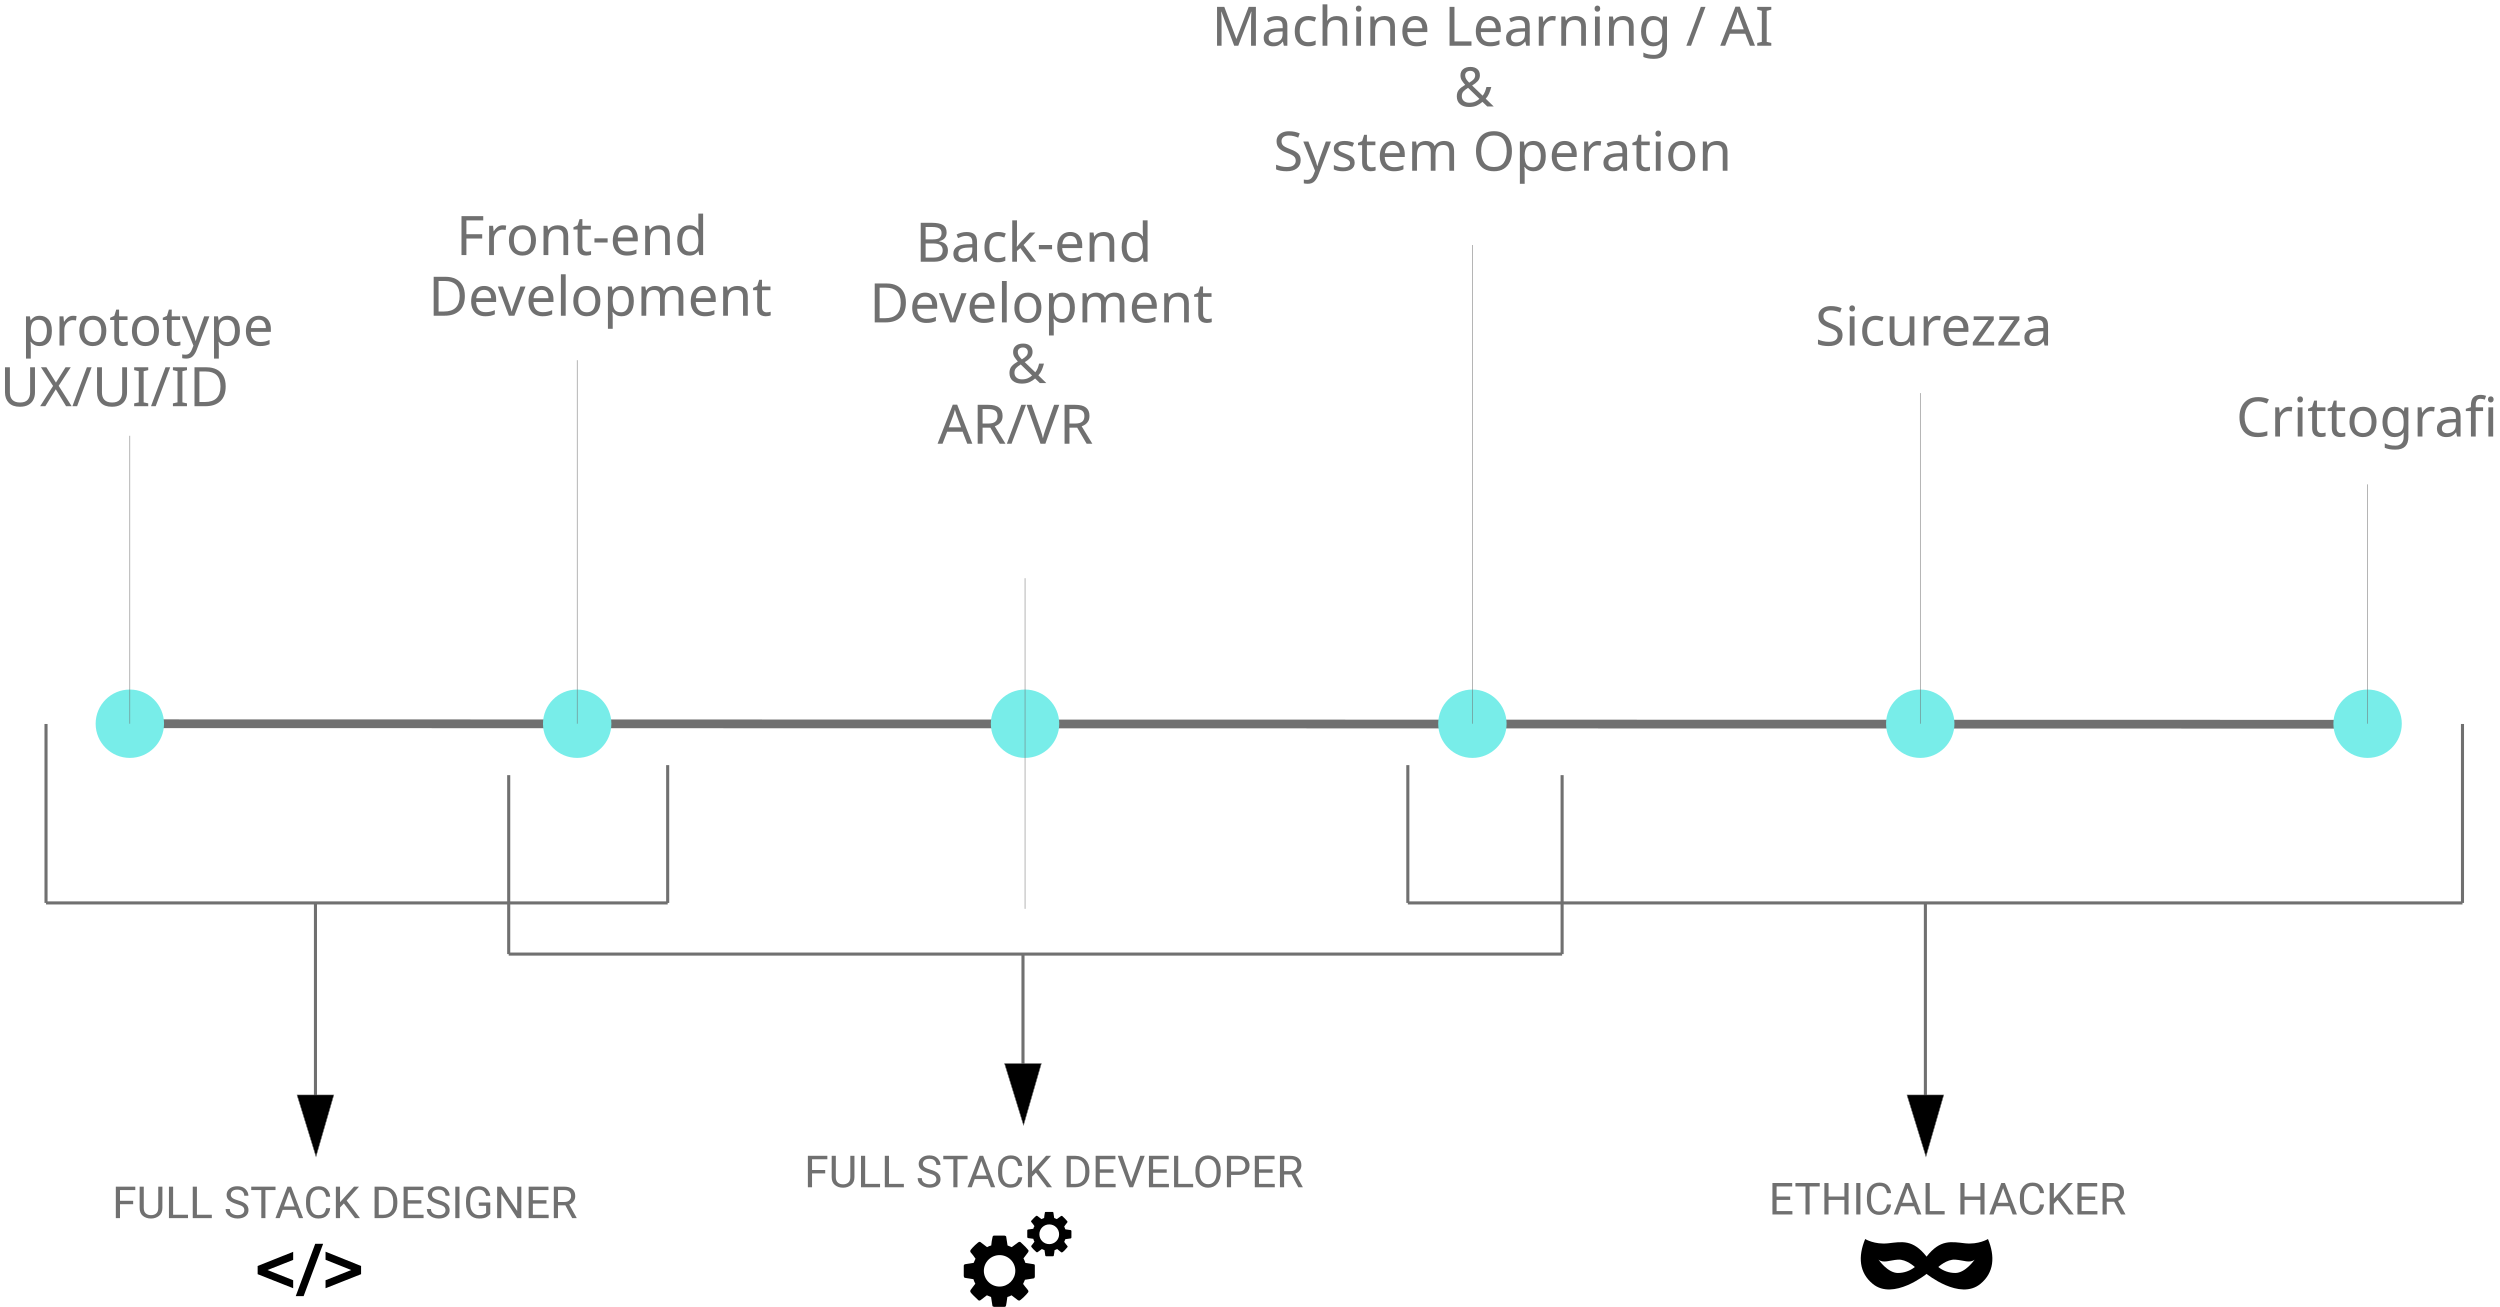
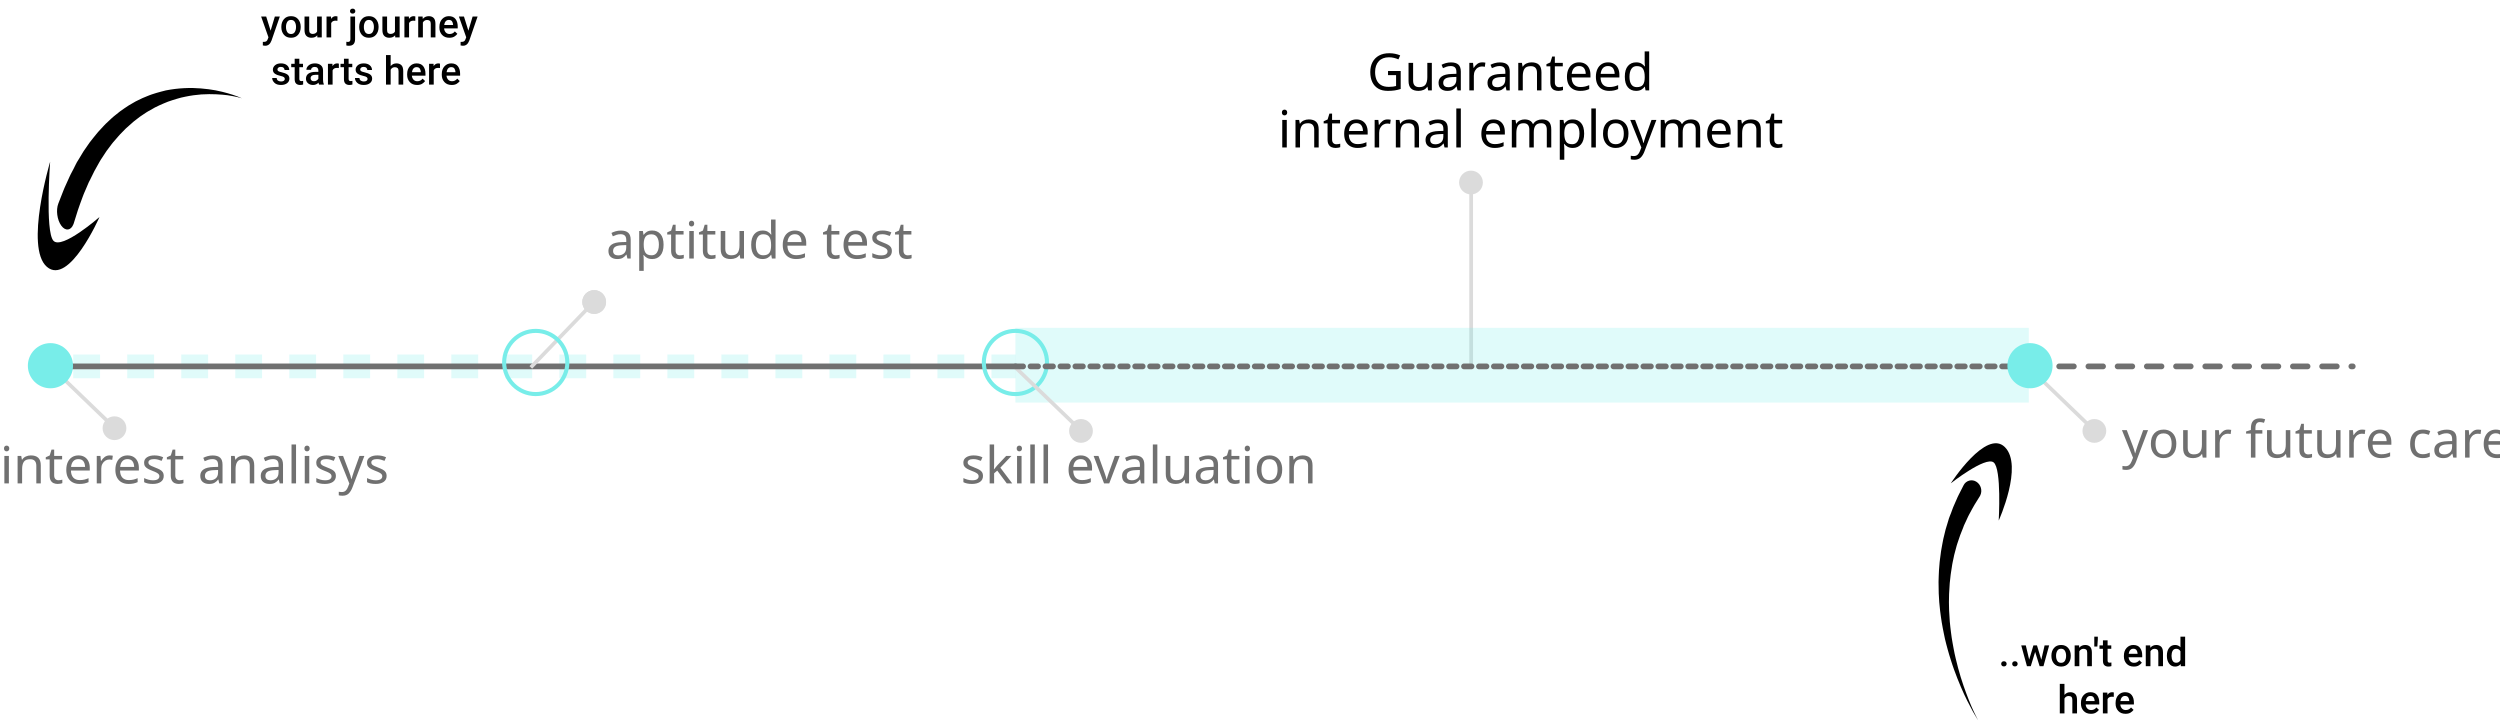
- <svg xmlns="http://www.w3.org/2000/svg" width="4862" height="2541.572" viewBox="0 0 4862 2541.572">
-   <g id="Group_19" data-name="Group 19" transform="translate(-2414 -1145)">
-     <line id="Line_4" data-name="Line 4" x2="4353" y2="1" transform="translate(2666.5 2552.5)" fill="none" stroke="#707070" stroke-linecap="round" stroke-width="17" />
-     <circle id="Ellipse_2" data-name="Ellipse 2" cx="66.5" cy="66.5" r="66.5" transform="translate(2600 2486)" fill="#78ede9" />
-     <circle id="Ellipse_8" data-name="Ellipse 8" cx="66.5" cy="66.5" r="66.5" transform="translate(3470 2486)" fill="#78ede9" />
-     <circle id="Ellipse_9" data-name="Ellipse 9" cx="66.5" cy="66.5" r="66.5" transform="translate(4341 2486)" fill="#78ede9" />
-     <circle id="Ellipse_10" data-name="Ellipse 10" cx="66.5" cy="66.5" r="66.5" transform="translate(5211 2486)" fill="#78ede9" />
-     <circle id="Ellipse_11" data-name="Ellipse 11" cx="66.5" cy="66.5" r="66.5" transform="translate(6082 2486)" fill="#78ede9" />
-     <circle id="Ellipse_12" data-name="Ellipse 12" cx="66.5" cy="66.5" r="66.5" transform="translate(6952 2486)" fill="#78ede9" />
-     <line id="Line_5" data-name="Line 5" y1="707" transform="translate(3536.5 1845.5)" fill="none" stroke="#707070" stroke-width="1" />
-     <line id="Line_6" data-name="Line 6" y1="560" transform="translate(2666.5 1992.5)" fill="none" stroke="#707070" stroke-width="1" />
-     <text id="prototype_UX_UI_ID" data-name="prototype UX/UI/ID" transform="translate(2667 1817)" fill="#707070" font-size="106" font-family="BellMT, Bell MT">
-       <tspan x="-211.482" y="0">prototype</tspan>
-       <tspan x="-252.837" y="118">UX/UI/ID</tspan>
+ <svg xmlns="http://www.w3.org/2000/svg" width="7359" height="2129" viewBox="0 0 7359 2129">
+   <g id="Group_32" data-name="Group 32" transform="translate(-770 -1289)">
+     <g id="Group_30" data-name="Group 30" transform="translate(3721 -335.727)">
+       <line id="Line_2" data-name="Line 2" y1="565" transform="translate(1379.5 2145.227)" fill="none" stroke="#dbdbdb" stroke-width="11" />
+       <circle id="Ellipse_1" data-name="Ellipse 1" cx="35" cy="35" r="35" transform="translate(1344 2127)" fill="#dbdbdb" />
+     </g>
+     <line id="Line_26" data-name="Line 26" x2="2774" transform="translate(985.5 2367.5)" fill="none" stroke="#78ede9" stroke-width="70" stroke-dasharray="79 80" opacity="0.23" />
+     <line id="Line_1" data-name="Line 1" x2="2849" transform="translate(910.5 2367.5)" fill="none" stroke="#707070" stroke-linecap="round" stroke-width="17" />
+     <rect id="Rectangle_1" data-name="Rectangle 1" width="2983" height="220" transform="translate(3759 2254)" fill="#78ede9" opacity="0.23" />
+     <g id="Group_28" data-name="Group 28" transform="translate(3285 1445.5) rotate(90)">
+       <line id="Line_2-2" data-name="Line 2" y1="193" x2="186" transform="translate(917.5 2177.5)" fill="none" stroke="#dbdbdb" stroke-width="11" />
+       <circle id="Ellipse_1-2" data-name="Ellipse 1" cx="35" cy="35" r="35" transform="translate(1069 2143)" fill="#dbdbdb" />
+     </g>
+     <text id="interest_analisys" data-name="interest analisys" transform="translate(770 2712)" fill="#707070" font-size="151" font-family="BellMT, Bell MT">
+       <tspan x="0" y="0">interest analisys</tspan>
    </text>
-     <text id="Front-end_Development" data-name="Front-end  Development" transform="translate(3537 1641)" fill="#707070" font-size="106" font-family="BellMT, Bell MT">
-       <tspan x="-235.757" y="0">Front-end </tspan>
-       <tspan x="-289.87" y="118">Development</tspan>
+     <g id="Group_1" data-name="Group 1" transform="translate(1415)">
+       <line id="Line_2-3" data-name="Line 2" y1="193" x2="186" transform="translate(917.5 2177.5)" fill="none" stroke="#dbdbdb" stroke-width="11" />
+       <circle id="Ellipse_1-3" data-name="Ellipse 1" cx="35" cy="35" r="35" transform="translate(1069 2143)" fill="#dbdbdb" />
+       <circle id="Ellipse_14" data-name="Ellipse 14" cx="35" cy="35" r="35" transform="translate(1069 2143)" fill="#dbdbdb" />
+     </g>
+     <text id="aptitude_test" data-name="aptitude test" transform="translate(2554 2050)" fill="#707070" font-size="151" font-family="BellMT, Bell MT">
+       <tspan x="0" y="0">aptitude test</tspan>
    </text>
-     <line id="Line_7" data-name="Line 7" y1="643" transform="translate(4407.5 2269.5)" fill="none" stroke="#707070" stroke-width="1" />
-     <text id="Back-end_Development_AR_VR" data-name="Back-end  Development  &amp; AR/VR" transform="translate(4408 1654)" fill="#707070" font-size="106" font-family="BellMT, Bell MT">
-       <tspan x="-213.656" y="0">Back-end </tspan>
-       <tspan x="-303.12" y="118">Development </tspan>
-       <tspan x="-36.438" y="236">&amp;</tspan>
-       <tspan x="-170.62" y="354">AR/VR</tspan>
+     <text id="skill_evaluation" data-name="skill evaluation" transform="translate(3598 2712)" fill="#707070" font-size="151" font-family="BellMT, Bell MT">
+       <tspan x="0" y="0">skill evaluation</tspan>
    </text>
-     <text id="Machine_Learning_AI_" data-name="Machine Learning / AI &amp;" transform="translate(5278 1234)" fill="#707070" font-size="106" font-family="BellMT, Bell MT">
-       <tspan x="-507.382" y="0">Machine Learning / AI</tspan>
-       <tspan x="-36.438" y="118">&amp;</tspan>
+     <text id="your_future_career" data-name="your future career" transform="translate(7016 2636)" fill="#707070" font-size="151" font-family="BellMT, Bell MT">
+       <tspan x="0" y="0">your future career</tspan>
    </text>
-     <line id="Line_8" data-name="Line 8" y1="931" transform="translate(5277.5 1621.5)" fill="none" stroke="#707070" stroke-width="1" />
-     <text id="System_Operation" data-name="System Operation" transform="translate(5279 1477)" fill="#707070" font-size="106" font-family="BellMT, Bell MT">
-       <tspan x="-388.701" y="0">System Operation</tspan>
+     <g id="Group_4" data-name="Group 4" transform="translate(9113 1453.5) rotate(90)">
+       <line id="Line_2-4" data-name="Line 2" y1="193" x2="186" transform="translate(917.5 2177.5)" fill="none" stroke="#dbdbdb" stroke-width="11" />
+       <circle id="Ellipse_1-4" data-name="Ellipse 1" cx="35" cy="35" r="35" transform="translate(1069 2143)" fill="#dbdbdb" />
+     </g>
+     <line id="Line_3" data-name="Line 3" x2="950" transform="translate(6745.5 2367.5)" fill="none" stroke="#707070" stroke-linecap="round" stroke-width="17" stroke-dasharray="43" />
+     <circle id="Ellipse_2" data-name="Ellipse 2" cx="66.5" cy="66.5" r="66.5" transform="translate(852 2299)" fill="#78ede9" />
+     <g id="Ellipse_4" data-name="Ellipse 4" transform="translate(2248 2257)" fill="none" stroke="#78ede9" stroke-width="12">
+       <circle cx="99" cy="99" r="99" stroke="none" />
+       <circle cx="99" cy="99" r="93" fill="none" />
+     </g>
+     <g id="Ellipse_6" data-name="Ellipse 6" transform="translate(3660 2257)" fill="none" stroke="#78ede9" stroke-width="12">
+       <circle cx="99" cy="99" r="99" stroke="none" />
+       <circle cx="99" cy="99" r="93" fill="none" />
+     </g>
+     <text id="your_journey_starts_here" data-name="your journey  starts here" transform="translate(1538 1399)" font-size="116" font-family="Roboto-Medium, Roboto" font-weight="500">
+       <tspan x="0" y="0">your journey</tspan>
+       <tspan x="0" y="139" xml:space="preserve"> starts here</tspan>
    </text>
-     <text id="Crittografia" transform="translate(7019 1994)" fill="#707070" font-size="106" font-family="BellMT, Bell MT">
-       <tspan x="-256.175" y="0">Crittografia</tspan>
+     <text id="_..won_t_end_here" data-name="..won't end       here" transform="translate(6653 3250)" font-size="116" font-family="Roboto-Medium, Roboto" font-weight="500">
+       <tspan x="0" y="0">..won't end</tspan>
+       <tspan x="0" y="139" xml:space="preserve">      here</tspan>
    </text>
-     <path id="Path_16" data-name="Path 16" d="M0,465.5V0" transform="translate(7018.5 2087)" fill="none" stroke="#707070" stroke-width="1" />
-     <line id="Line_11" data-name="Line 11" y1="643" transform="translate(6148.5 1909.5)" fill="none" stroke="#707070" stroke-width="1" />
-     <text id="Sicurezza" transform="translate(6149 1817)" fill="#707070" font-size="106" font-family="BellMT, Bell MT">
-       <tspan x="-204.806" y="0">Sicurezza</tspan>
-     </text>
-     <g id="Group_8" data-name="Group 8" transform="translate(0 10.5)">
-       <line id="Line_12" data-name="Line 12" y2="348" transform="translate(2503.5 2542.5)" fill="none" stroke="#707070" stroke-width="6" />
-       <line id="Line_13" data-name="Line 13" x2="1209" transform="translate(2503.5 2890.5)" fill="none" stroke="#707070" stroke-width="6" />
-       <line id="Line_14" data-name="Line 14" y2="268" transform="translate(3712.5 2622.5)" fill="none" stroke="#707070" stroke-width="6" />
-     </g>
-     <g id="Group_9" data-name="Group 9" transform="translate(899.833 110)">
-       <line id="Line_12-2" data-name="Line 12" y2="348" transform="translate(2503.5 2542.5)" fill="none" stroke="#707070" stroke-width="6" />
-       <line id="Line_13-2" data-name="Line 13" x2="2048.667" transform="translate(2503.5 2890.5)" fill="none" stroke="#707070" stroke-width="6" />
-       <line id="Line_14-2" data-name="Line 14" y2="348" transform="translate(4552.167 2542.5)" fill="none" stroke="#707070" stroke-width="6" />
-     </g>
-     <g id="Group_10" data-name="Group 10" transform="translate(2648.457 10.5)">
-       <line id="Line_12-3" data-name="Line 12" y2="348" transform="translate(4554.593 2542.5)" fill="none" stroke="#707070" stroke-width="6" />
-       <line id="Line_13-3" data-name="Line 13" x1="2051.093" transform="translate(2503.5 2890.5)" fill="none" stroke="#707070" stroke-width="6" />
-       <line id="Line_14-3" data-name="Line 14" y2="268" transform="translate(2503.5 2622.5)" fill="none" stroke="#707070" stroke-width="6" />
-     </g>
-     <line id="Line_15" data-name="Line 15" y1="433" transform="translate(3027.5 2901.5)" fill="none" stroke="#707070" stroke-width="6" />
-     <line id="Line_16" data-name="Line 16" y1="424" transform="translate(6158.5 2901.5)" fill="none" stroke="#707070" stroke-width="6" />
-     <line id="Line_17" data-name="Line 17" y1="254" transform="translate(4403.5 3000.5)" fill="none" stroke="#707070" stroke-width="6" />
-     <g id="Group_17" data-name="Group 17" transform="translate(-355 44)">
-       <text id="FULL_STACK_DEVELOPER" data-name="FULL STACK DEVELOPER" transform="translate(4758 3410)" fill="#707070" font-size="86" font-family="RobotoCondensed-Regular, Roboto">
-         <tspan x="-424.94" y="0">FULL STACK DEVELOPER</tspan>
-       </text>
-       <g id="noun_cogs_1439837" transform="translate(4643.329 3457.907)">
-         <g id="Group_14" data-name="Group 14" transform="translate(0 0)">
-           <g id="Group_11" data-name="Group 11" transform="translate(0 46.074)">
-             <path id="Path_9" data-name="Path 9" d="M-279.546,319.563a2.027,2.027,0,0,0-1.843-1.106l-16.218-2.58a45.1,45.1,0,0,0-3.686-8.846c1.106-1.474,2.58-3.686,4.792-6.266a58.815,58.815,0,0,0,4.423-5.9,5.238,5.238,0,0,0,.737-2.212,2.815,2.815,0,0,0-.737-1.843c-2.212-2.949-7-8.109-14.744-15.112a2.708,2.708,0,0,0-2.212-.737,5.239,5.239,0,0,0-2.212.737l-12.9,9.583c-2.58-1.106-5.16-2.212-8.109-3.317l-2.58-16.587a2.027,2.027,0,0,0-1.106-1.843,5.239,5.239,0,0,0-2.212-.737h-19.9c-1.843,0-2.949.737-3.317,2.58a112.427,112.427,0,0,0-2.58,16.587,31.3,31.3,0,0,0-8.109,3.317L-384.6,275.7a2.708,2.708,0,0,0-2.212-.737c-1.474,0-4.055,2.212-8.478,6.266-4.423,4.423-7.372,7.372-8.846,9.583a5.237,5.237,0,0,0-.737,2.212,5.237,5.237,0,0,0,.737,2.211,103.932,103.932,0,0,1,9.583,12.532,78.886,78.886,0,0,0-3.686,8.109l-16.587,2.58c-.737,0-1.106.369-1.843,1.106a2.708,2.708,0,0,0-.737,2.212v19.9a5.238,5.238,0,0,0,.737,2.212A2.027,2.027,0,0,0-414.82,345l16.218,2.58a45.1,45.1,0,0,0,3.686,8.846c-1.106,1.474-2.58,3.686-4.792,6.266a58.789,58.789,0,0,0-4.423,5.9,5.238,5.238,0,0,0-.737,2.212,5.238,5.238,0,0,0,.737,2.212c2.212,3.317,7.372,8.109,14.744,15.112a3.186,3.186,0,0,0,2.212,1.106,5.238,5.238,0,0,0,2.212-.737l12.532-9.583c2.58,1.106,5.16,2.212,8.109,3.317l2.58,16.587a2.027,2.027,0,0,0,1.106,1.843,5.237,5.237,0,0,0,2.212.737h19.9c1.843,0,2.949-.737,3.317-2.58.737-2.949,1.474-8.478,2.58-16.587a31.29,31.29,0,0,0,8.109-3.317l12.532,9.583a5.237,5.237,0,0,0,2.212.737c1.474,0,4.055-2.212,8.478-6.266,4.423-4.423,7.372-7.372,8.846-9.583.737-.737.737-1.106.737-2.212a3.951,3.951,0,0,0-.737-2.212c-4.423-5.16-7.372-9.215-9.583-12.164,1.106-2.212,2.212-4.792,3.686-8.109l16.587-2.58A2.027,2.027,0,0,0-279.915,345a5.238,5.238,0,0,0,.737-2.212v-19.9C-279.177,321.038-279.177,320.3-279.546,319.563Zm-68.19,42.388a30.518,30.518,0,0,1-30.593-30.593,30.518,30.518,0,0,1,30.593-30.593,30.518,30.518,0,0,1,30.593,30.593A30.755,30.755,0,0,1-347.736,361.952Z" transform="translate(417.4 -262.8)" />
-           </g>
-           <g id="Group_12" data-name="Group 12" transform="translate(123.479)">
-             <path id="Path_10" data-name="Path 10" d="M-298.387,286.422c-.369-.369-.737-.737-1.106-.737l-10.321-1.474-2.212-5.529c.737-1.106,1.843-2.212,2.949-4.055,1.474-1.843,2.212-2.949,2.949-3.686.369-.369.369-.737.369-1.474,0-.369,0-1.106-.369-1.106a92.489,92.489,0,0,0-9.215-9.583,1.915,1.915,0,0,0-1.474-.737c-.737,0-1.106,0-1.474.369l-8.109,5.9c-1.474-.737-3.317-1.474-5.16-2.212l-1.474-10.321c0-.369-.369-.737-.737-1.106s-.737-.369-1.474-.369h-12.532c-1.106,0-1.843.369-1.843,1.474a83.12,83.12,0,0,0-1.474,10.321,31.065,31.065,0,0,0-5.16,2.212l-7.74-5.9a2.794,2.794,0,0,0-1.474-.737c-.737,0-2.58,1.474-5.16,4.054s-4.423,4.792-5.529,5.9a1.354,1.354,0,0,0-.369,1.106c0,.369,0,.737.737,1.474a72.338,72.338,0,0,1,5.9,7.74,15.61,15.61,0,0,0-2.212,5.16l-10.321,1.474c-.369,0-.737.369-1.106.737a1.354,1.354,0,0,0-.368,1.106v12.532a2.787,2.787,0,0,0,.368,1.474c.369.369.737.737,1.106.737l10.321,1.474a17.375,17.375,0,0,0,2.212,5.529c-.737,1.106-1.843,2.212-2.949,4.055-1.474,1.843-2.212,2.949-2.949,3.686-.369.369-.369.737-.369,1.474a1.354,1.354,0,0,0,.369,1.106c1.474,2.212,4.423,5.16,9.215,9.583a1.915,1.915,0,0,0,1.474.737c.737,0,1.106,0,1.474-.369l8.109-5.9c1.474.737,3.317,1.474,5.16,2.212l1.474,10.321c0,.369.369.737.737,1.106s.737.369,1.474.369h12.532c1.106,0,1.843-.369,1.843-1.474a83.137,83.137,0,0,0,1.474-10.321,31.06,31.06,0,0,0,5.16-2.212l7.74,6.266a2.216,2.216,0,0,0,1.474.369c.737,0,2.58-1.474,5.16-4.055a60.678,60.678,0,0,0,5.529-6.266,1.354,1.354,0,0,0,.369-1.106,1.472,1.472,0,0,0-.737-1.474c-2.58-3.317-4.792-5.9-5.9-7.74a35.922,35.922,0,0,0,2.212-5.16l10.321-1.474c.369,0,.737-.369,1.106-.737a1.354,1.354,0,0,0,.369-1.106V287.528A1.354,1.354,0,0,0-298.387,286.422Zm-42.757,26.539a19.036,19.036,0,0,1-19.167-19.167,19.036,19.036,0,0,1,19.167-19.167,19.036,19.036,0,0,1,19.167,19.167A19.036,19.036,0,0,1-341.143,312.961Z" transform="translate(383.9 -250.3)" />
-           </g>
-         </g>
+     <g id="Asset_1" data-name="Asset 1" transform="translate(1547.544 1998.421) rotate(172)">
+       <g id="Layer_5" data-name="Layer 5" transform="translate(0 0)">
+         <path id="Path_7" data-name="Path 7" d="M0,311.157A231.819,231.819,0,0,0,25.075,325.11c8.048,4.049,18.018,8.372,29.279,12.968A350.669,350.669,0,0,0,92.821,351.1a446.692,446.692,0,0,0,46.1,10.232c8.228,1.094,16.666,2.517,25.345,3.064,4.324.328,8.709.821,13.153.985l13.423.492H204.5l13.874-.492,14.054-1.587a139.612,139.612,0,0,0,14.174-1.86l14.324-2.408c4.775-.766,9.549-2.189,14.354-3.283a137.069,137.069,0,0,0,14.384-3.721l14.384-4.6,7.177-2.353,7.147-2.9,14.264-5.8c9.429-4.323,18.768-9.083,28.048-13.9l13.723-8.153c4.534-2.791,9.009-5.144,13.513-8.427l13.213-9.3,6.516-4.6c2.192-1.532,4.264-3.393,6.4-5.034L426.6,277.176l6.186-5.034c2.042-1.751,3.994-3.721,6.006-5.472l11.742-10.944c3.874-3.721,7.778-7.113,11.381-10.944l21.351-23.091L502.542,198c1.562-1.86,3-3.776,4.594-5.472l4.294-5.964,8.318-12.2,7.9-10.944,3.874-5.472,3.513-5.472,12.853-20.3c3.964-6.293,7.688-11.929,10.721-17.619l19.639-34.965c10.063-17.9,10.251-47.281.423-65.612s-25.95-18.674-36.01-.766c-.508.88-.988,1.81-1.439,2.741l-.961,2.025L523.983,52.284c-2.522,5.472-5.646,10.944-9.009,17.455L504.164,89.93l-3,5.472-3.213,5.472-6.727,10.944-7.057,11.71-3.694,6.074-3.964,5.472-16.576,24.35-18.5,24.4c-3,4.268-6.576,7.934-9.97,11.874L421.1,207.52c-1.772,1.97-3.483,4.1-5.315,6.019l-5.5,5.472-11.171,11.272c-1.922,1.86-3.754,3.885-5.706,5.472l-6.006,5.144L375.4,251.4c-3.964,3.721-8.138,6.566-12.282,9.849l-12.492,9.63c-8.5,5.8-17.117,11.6-25.825,17.072l-13.243,7.551-6.637,3.776-6.727,3.283-13.483,6.511c-4.5,2.189-9.009,3.721-13.6,5.472s-9.009,3.776-13.6,5.472L243.869,324.4a135.327,135.327,0,0,1-13.573,3.83l-13.513,3.447-13.423,2.517c-4.444.821-9.009,1.642-13.243,2.134l-12.943,1.751c-4.294.438-8.588.438-12.823.985-8.5.766-16.816.657-24.924.821a332.214,332.214,0,0,1-45.7-3.174c-14.144-1.97-27.026-4.432-38.588-7.059a251.888,251.888,0,0,1-29.579-8.427A204.565,204.565,0,0,1,0,311.157Z" transform="translate(6.354 113.889)" />
+         <path id="Path_8" data-name="Path 8" d="M159.4,174.862S276.171-14.3,333.292,51.307,280.68,356.253,280.68,356.253s43.465-200.707,22.868-231.569S159.4,174.862,159.4,174.862Z" transform="translate(310.672 -37.48)" />
      </g>
    </g>
-     <g id="Group_16" data-name="Group 16" transform="translate(405 58.974)">
-       <text id="FULL_STACK_DESIGNER" data-name="FULL STACK DESIGNER" transform="translate(2623 3455)" fill="#707070" font-size="86" font-family="RobotoCondensed-Regular, Roboto">
-         <tspan x="-395.839" y="0">FULL STACK DESIGNER</tspan>
-       </text>
-       <g id="noun_html_88031" transform="translate(2510.071 3505.023)">
-         <g id="Group_15" data-name="Group 15" transform="translate(0 0)">
-           <path id="Path_13" data-name="Path 13" d="M23.241,69.22l49.851,19.9v15.524L4,77.31V61.349L73.091,33.8V49.542Z" transform="translate(-4 -18.276)" />
-           <path id="Path_14" data-name="Path 14" d="M91.03,26.919,53.205,128.369H37.9L75.725,26.7H91.03Z" transform="translate(36.22 -26.7)" />
-           <path id="Path_15" data-name="Path 15" d="M114.251,69.339,64.4,49.442V33.7l69.091,27.768V77.429L64.4,104.759V89.236Z" transform="translate(67.661 -18.395)" />
-         </g>
+     <g id="Asset_1-2" data-name="Asset 1" transform="matrix(0.259, 0.966, -0.966, 0.259, 6674.436, 2584.228)">
+       <g id="Layer_5-2" data-name="Layer 5" transform="translate(0 0)">
+         <path id="Path_7-2" data-name="Path 7" d="M688.129,185.042s-10.58,3.612-29.449,8.3c-9.452,2.408-21.161,4.979-34.386,7.712s-28.5,5.4-45.178,7.745-34.809,4.458-54.136,6.085c-9.663.651-19.574,1.5-29.766,1.822-5.079.2-10.228.488-15.447.586L464,217.583H447.954l-16.294-.293-16.505-.944c-5.537-.26-11.109-.553-16.646-1.106l-16.823-1.432c-5.608-.456-11.215-1.3-16.858-1.952s-11.286-1.237-16.893-2.213l-16.893-2.733-8.429-1.4-8.394-1.725-16.752-3.449c-11.074-2.571-22.042-5.4-32.94-8.265l-16.117-4.849c-5.325-1.66-10.58-3.059-15.87-5.011l-15.518-5.532-7.653-2.733c-2.575-.911-5.008-2.018-7.512-2.994l-14.742-6.118-7.265-2.994c-2.4-1.041-4.691-2.213-7.053-3.254L159,152.078c-4.549-2.213-9.134-4.23-13.367-6.508l-25.075-13.732-22.642-14.09c-1.834-1.106-3.527-2.245-5.4-3.254l-5.043-3.547-9.769-7.257-9.275-6.508-4.55-3.254-4.126-3.254L44.667,78.6c-4.655-3.742-9.029-7.094-12.591-10.478L9.011,47.33a26.107,26.107,0,0,1-.5-39.019C20.056-2.59,38.991-2.794,50.806,7.856c.6.523,1.161,1.077,1.69,1.63l1.129,1.2,19.115,20.4c2.963,3.254,6.63,6.508,10.58,10.38l12.7,12.007,3.527,3.254,3.774,3.254,7.9,6.508L119.5,73.46l4.338,3.612,4.655,3.254,19.468,14.481,21.725,14.513c3.527,2.538,7.724,4.718,11.709,7.061l12.167,7.029c2.081,1.171,4.091,2.441,6.242,3.579l6.454,3.254,13.12,6.7c2.257,1.106,4.408,2.31,6.7,3.254l7.054,3.059,14.107,6.248c4.655,2.213,9.558,3.9,14.424,5.857l14.671,5.727c9.981,3.449,20.1,6.9,30.33,10.153l15.553,4.491,7.794,2.245,7.9,1.952,15.835,3.872c5.29,1.3,10.58,2.213,15.976,3.254s10.58,2.245,15.976,3.254l16.012,2.6c5.29.944,10.58,1.627,15.941,2.278l15.871,2.05,15.765,1.5c5.22.488,10.58.976,15.553,1.269l15.2,1.041c5.043.26,10.087.26,15.059.586,9.981.456,19.75.39,29.272.488,19.009,0,37.067-.716,53.678-1.887s31.741-2.636,45.319-4.2,25.146-3.254,34.739-5.011C677.337,187.808,688.129,185.042,688.129,185.042Z" transform="translate(87.522 107.434)" />
+         <path id="Path_8-2" data-name="Path 8" d="M382.977,119.18S245.836,6.687,178.751,45.7s61.79,181.349,61.79,181.349S189.494,107.693,213.684,89.34,382.977,119.18,382.977,119.18Z" transform="translate(-159.4 -37.48)" />
      </g>
    </g>
-     <g id="Group_18" data-name="Group 18" transform="translate(-1031.497 46.897)">
-       <text id="ETHICAL_HACKER" data-name="ETHICAL HACKER" transform="translate(7190 3460)" fill="#707070" font-size="86" font-family="RobotoCondensed-Regular, Roboto">
-         <tspan x="-304.569" y="0">ETHICAL HACKER</tspan>
-       </text>
-       <g id="noun_mask_822988" transform="translate(7064.325 3507.763)">
-         <path id="Path_12" data-name="Path 12" d="M262.95,36.122s-18.264,11.244-44.773,8.3-47.944-8.246-74.634,25.92c-26.69-34.169-48.124-28.867-74.634-25.92s-44.773-8.3-44.773-8.3C10,70.238,12.326,101.563,38.864,123.361,78.94,156.279,143.542,103.92,143.542,103.92s64.606,52.359,104.679,19.441C274.756,101.563,277.088,70.238,262.95,36.122ZM87.769,102.153c-20.017,0-37.715-25.983-37.715-25.983,9.427,7.6,21.208,1.241,37.715.064s32.978,14.312,32.978,14.312A52.97,52.97,0,0,1,87.769,102.153Zm111.543,0a52.97,52.97,0,0,1-32.978-11.608S182.8,75.056,199.312,76.233s28.291,7.529,37.715-.064C237.027,76.17,219.329,102.153,199.312,102.153Z" transform="translate(-15.566 -36.122)" />
-       </g>
+     <g id="Group_29" data-name="Group 29" transform="translate(6130 1453.5) rotate(90)">
+       <line id="Line_2-5" data-name="Line 2" y1="193" x2="186" transform="translate(917.5 2177.5)" fill="none" stroke="#dbdbdb" stroke-width="11" />
+       <circle id="Ellipse_1-5" data-name="Ellipse 1" cx="35" cy="35" r="35" transform="translate(1069 2143)" fill="#dbdbdb" />
    </g>
-     <g id="Path_17" data-name="Path 17" transform="translate(3063.822 3444.957) rotate(180)">
-       <path d="M 72.145 170.474 L 0.665 170.474 L 35.255 50.732 L 72.145 170.474 Z" stroke="none" />
-       <path d="M 35.27 52.48 L 1.33 169.974 L 71.467 169.974 L 35.27 52.48 M 35.239 48.983 L 72.822 170.974 L 7.62939453125e-06 170.974 L 35.239 48.983 Z" stroke="none" fill="#707070" />
-     </g>
-     <g id="Path_18" data-name="Path 18" transform="translate(4439.822 3383.957) rotate(180)">
-       <path d="M 72.145 170.474 L 0.665 170.474 L 35.255 50.732 L 72.145 170.474 Z" stroke="none" />
-       <path d="M 35.27 52.48 L 1.33 169.974 L 71.467 169.974 L 35.27 52.48 M 35.239 48.983 L 72.822 170.974 L 7.62939453125e-06 170.974 L 35.239 48.983 Z" stroke="none" fill="#707070" />
-     </g>
-     <g id="Path_19" data-name="Path 19" transform="translate(6194.822 3444.957) rotate(180)">
-       <path d="M 72.145 170.474 L 0.665 170.474 L 35.255 50.732 L 72.145 170.474 Z" stroke="none" />
-       <path d="M 35.27 52.48 L 1.33 169.974 L 71.467 169.974 L 35.27 52.48 M 35.239 48.983 L 72.822 170.974 L 7.62939453125e-06 170.974 L 35.239 48.983 Z" stroke="none" fill="#707070" />
-     </g>
+     <path id="Path_23" data-name="Path 23" d="M0,0H2982.5" transform="translate(3759.5 2367.5)" fill="none" stroke="#707070" stroke-linecap="round" stroke-width="17" stroke-dasharray="22" />
+     <circle id="Ellipse_7" data-name="Ellipse 7" cx="66.5" cy="66.5" r="66.5" transform="translate(6679 2299)" fill="#78ede9" />
+     <text id="Guaranteed_internal_employment" data-name="Guaranteed  internal employment" transform="translate(5175 1555)" font-size="151" font-family="BellMT, Bell MT">
+       <tspan x="-380.67" y="0">Guaranteed </tspan>
+       <tspan x="-643.372" y="168">internal employment</tspan>
+     </text>
  </g>
</svg>
